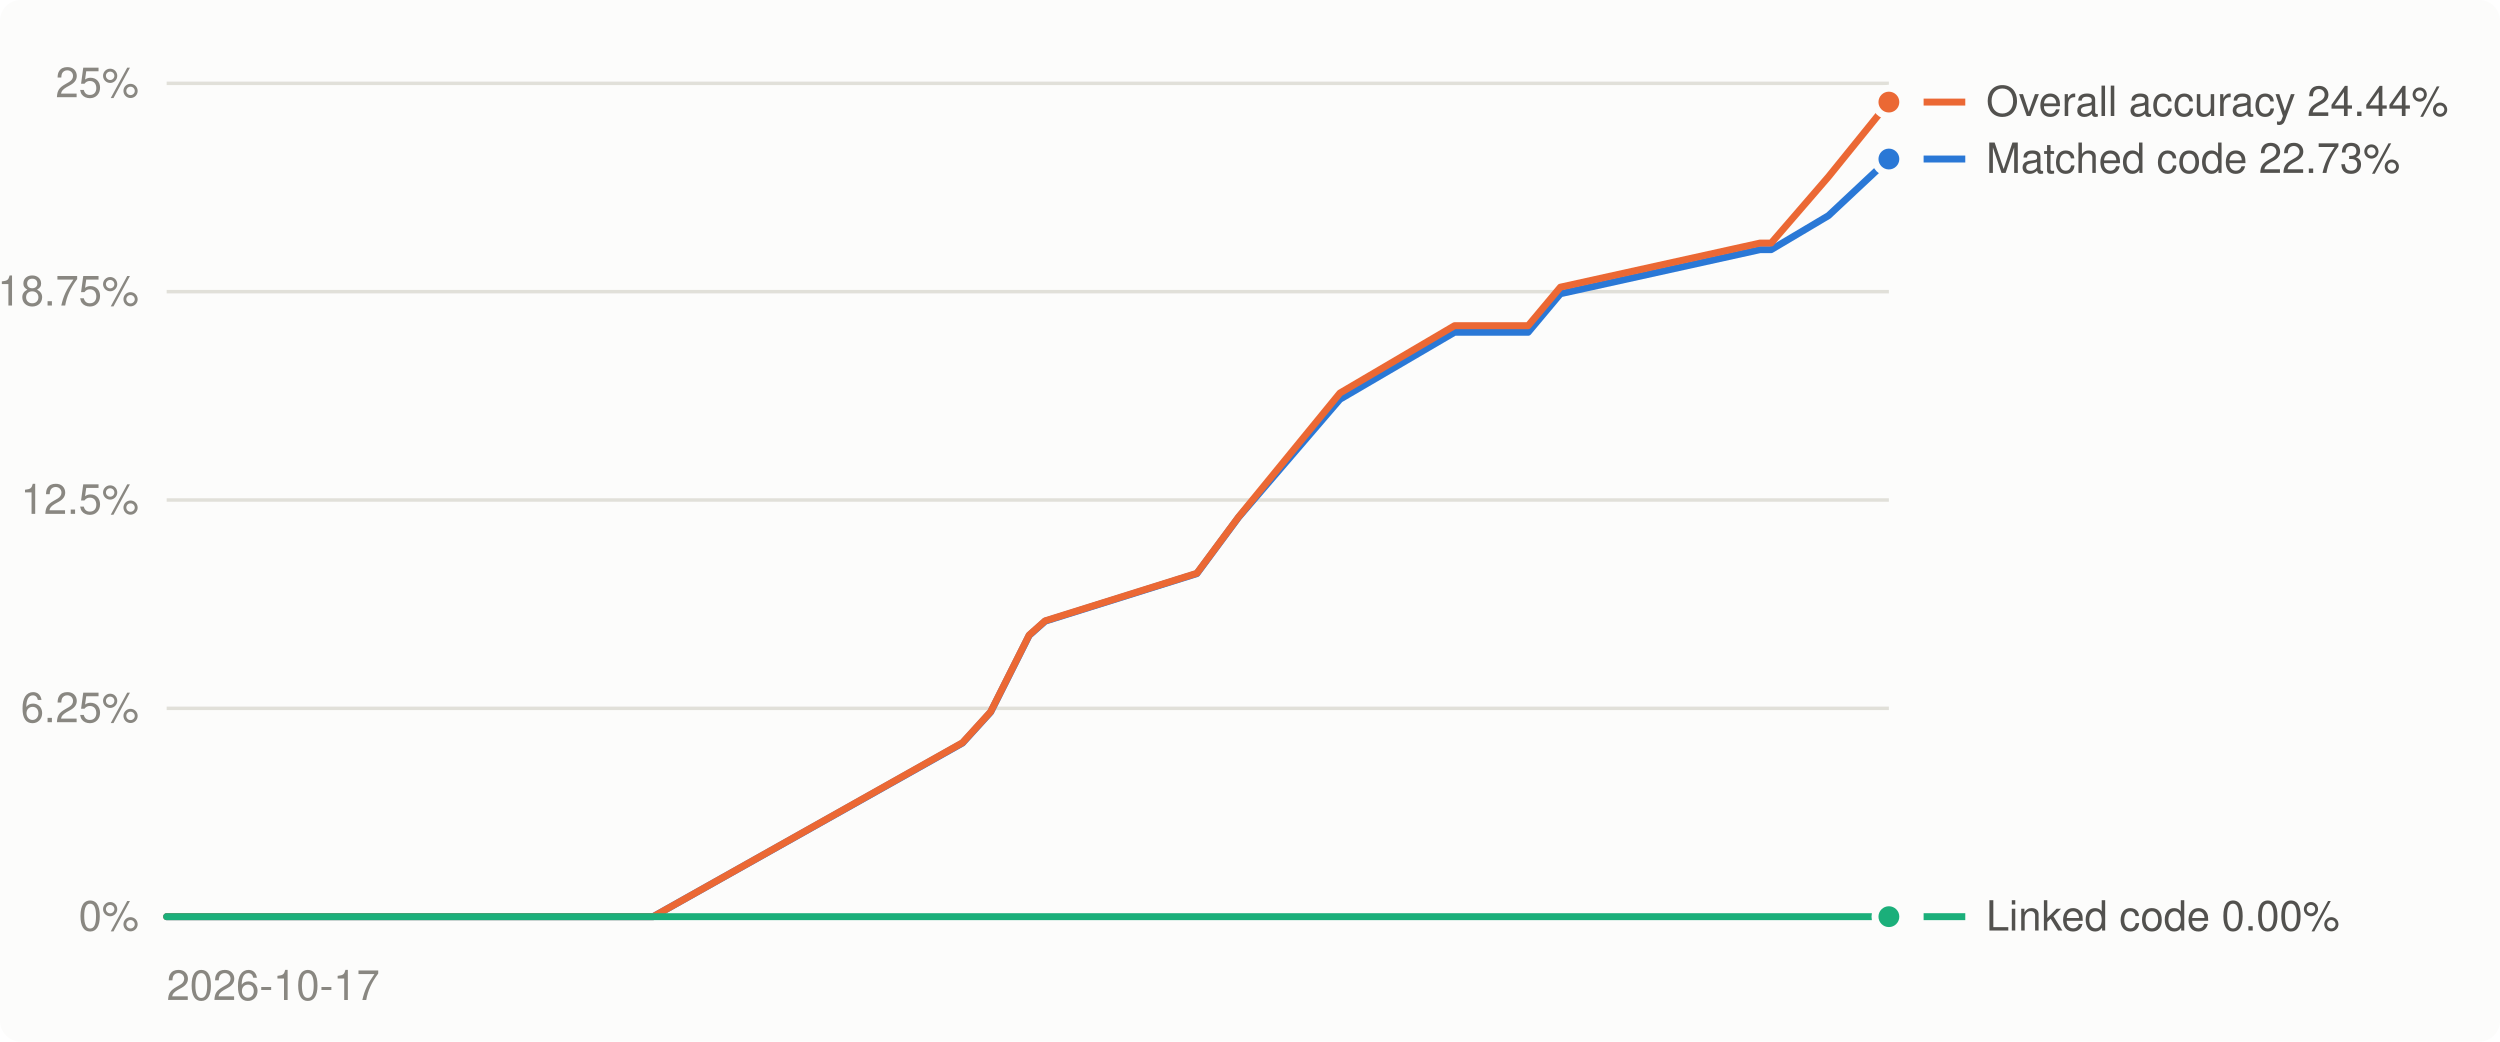
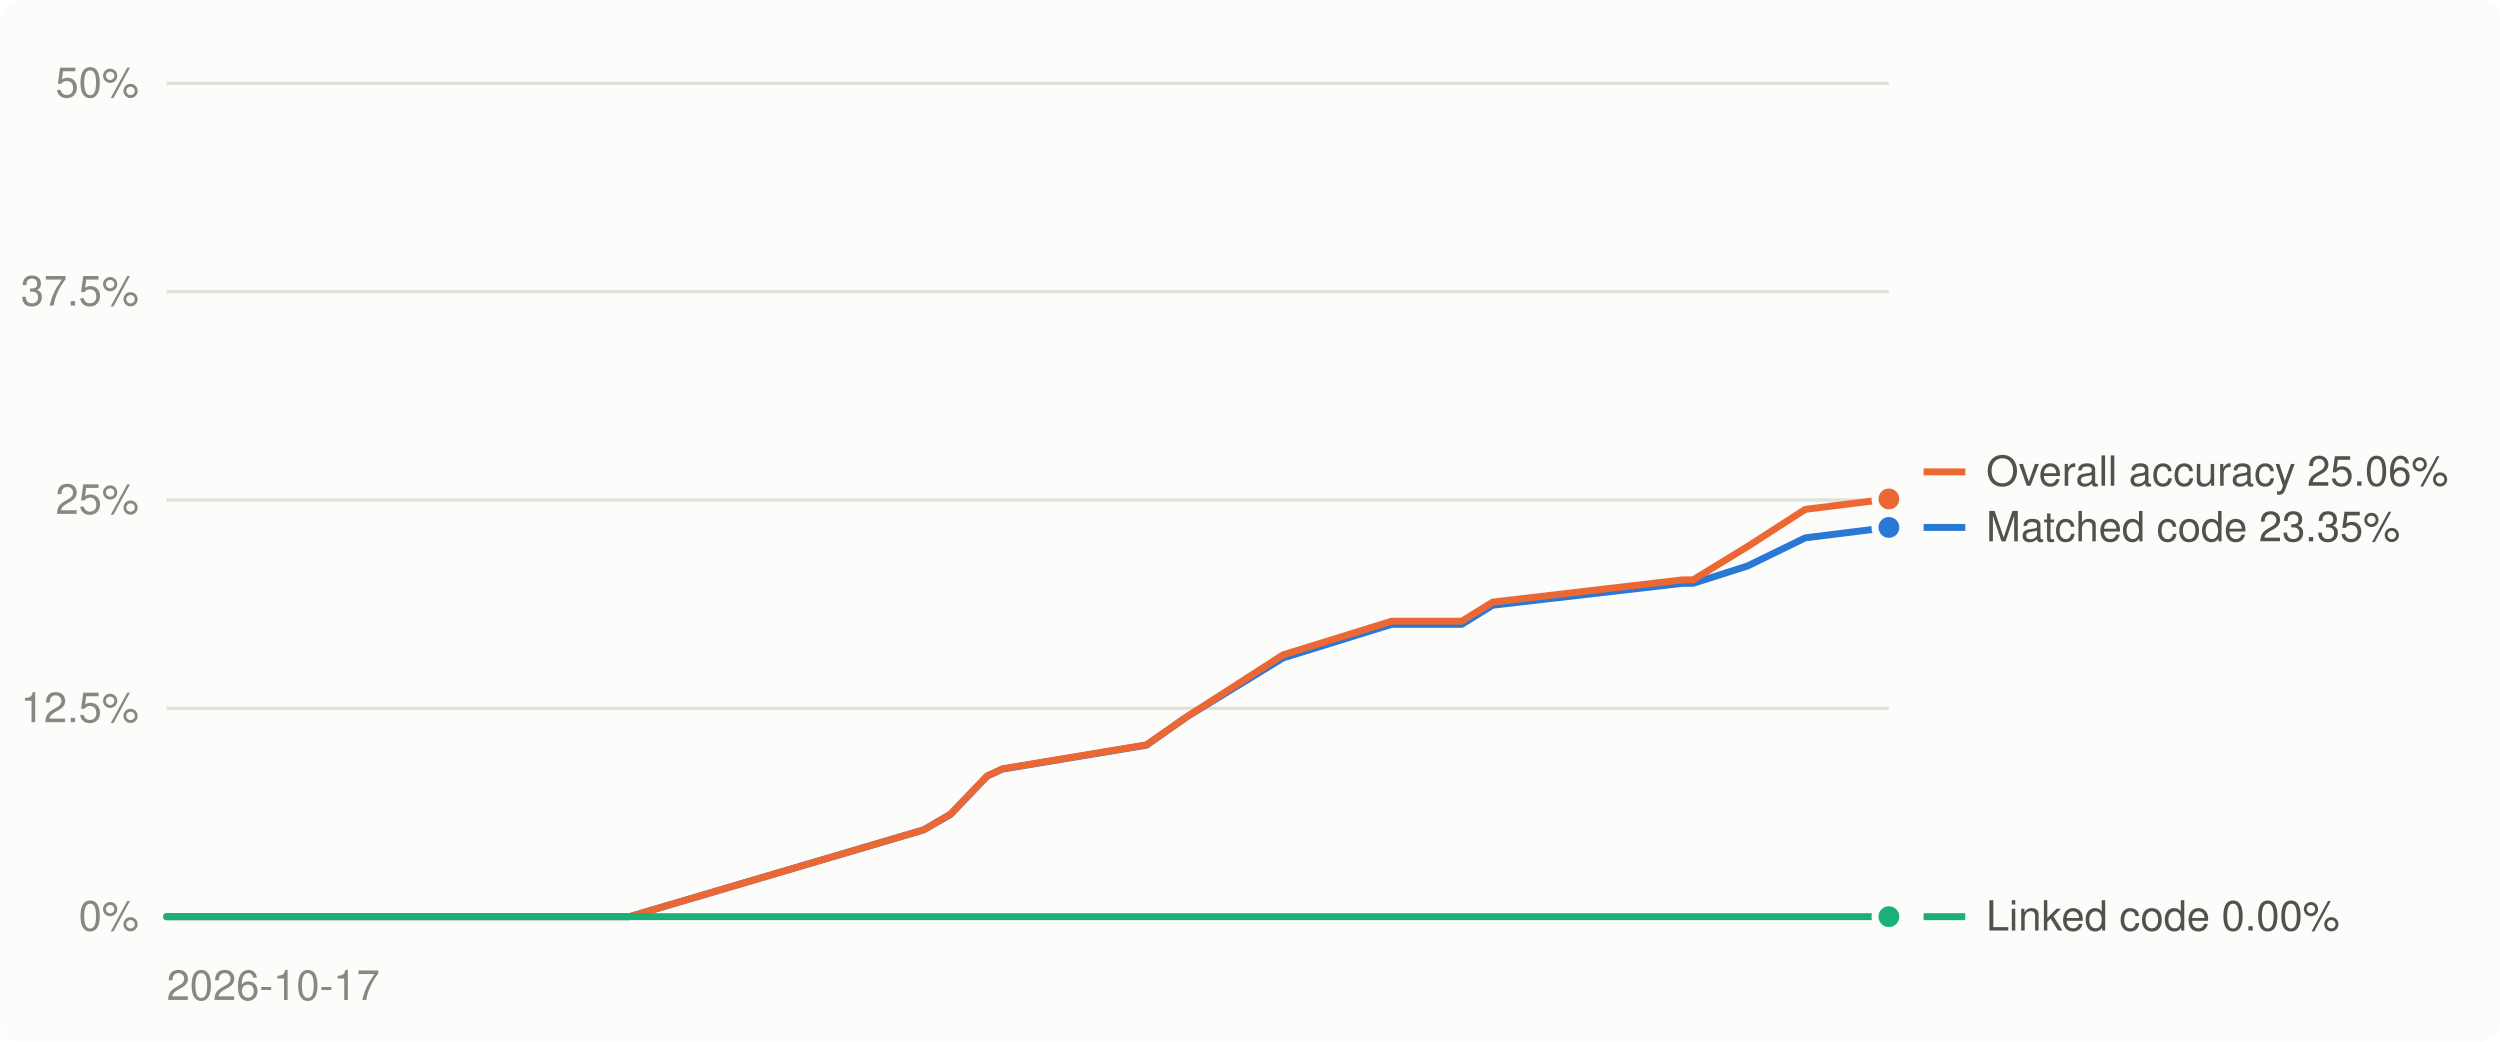
<svg xmlns="http://www.w3.org/2000/svg" viewBox="0 0 720 300" width="720" height="300" role="img" aria-label="Decompilation progress over time">
  <style>
.bg{fill:#fcfcfb}.grid{stroke:#e1e0d9}.muted{fill:#898781}.lbl{fill:#52514e}.ln0{stroke:#2a78d6}.dot0{fill:#2a78d6;stroke:#fcfcfb}.ln1{stroke:#eb6834}.dot1{fill:#eb6834;stroke:#fcfcfb}.ln2{stroke:#1baf7a}.dot2{fill:#1baf7a;stroke:#fcfcfb}
@media (prefers-color-scheme: dark){.bg{fill:#1a1a19}.grid{stroke:#2c2c2a}.muted{fill:#898781}.lbl{fill:#c3c2b7}.ln0{stroke:#3987e5}.dot0{fill:#3987e5;stroke:#1a1a19}.ln1{stroke:#d95926}.dot1{fill:#d95926;stroke:#1a1a19}.ln2{stroke:#199e70}.dot2{fill:#199e70;stroke:#1a1a19}}
text{font:12px -apple-system,BlinkMacSystemFont,'Segoe UI',Helvetica,Arial,sans-serif}
</style>
  <rect class="bg" width="720" height="300" rx="6" />
  <line x1="48" x2="544" y1="264.0" y2="264.0" class="grid" stroke-width="1" />
  <text x="40" y="268.0" class="muted" text-anchor="end">0%</text>
  <line x1="48" x2="544" y1="204.0" y2="204.0" class="grid" stroke-width="1" />
-   <text x="40" y="208.0" class="muted" text-anchor="end">6.25%</text>
+   <text x="40" y="208.0" class="muted" text-anchor="end">12.5%</text>
  <line x1="48" x2="544" y1="144.0" y2="144.0" class="grid" stroke-width="1" />
-   <text x="40" y="148.0" class="muted" text-anchor="end">12.5%</text>
+   <text x="40" y="148.0" class="muted" text-anchor="end">25%</text>
  <line x1="48" x2="544" y1="84.0" y2="84.0" class="grid" stroke-width="1" />
-   <text x="40" y="88.0" class="muted" text-anchor="end">18.75%</text>
+   <text x="40" y="88.0" class="muted" text-anchor="end">37.5%</text>
  <line x1="48" x2="544" y1="24.0" y2="24.0" class="grid" stroke-width="1" />
-   <text x="40" y="28.0" class="muted" text-anchor="end">25%</text>
+   <text x="40" y="28.0" class="muted" text-anchor="end">50%</text>
  <text class="muted" x="48.0" y="288" text-anchor="start">2026-10-17</text>
-   <polyline points="48.0,264.0 188.1,264.0 277.2,214.0 285.3,205.1 296.4,183.0 301.0,178.9 344.7,165.2 356.7,149.0 385.9,115.0 418.9,95.7 440.1,95.7 449.4,84.6 506.9,71.9 510.1,71.9 526.6,62.1 544.0,45.8" fill="none" class="ln0" stroke-width="2" stroke-linejoin="round" stroke-linecap="round" />
-   <polyline points="48.0,264.0 188.1,264.0 277.2,213.9 285.3,205.0 296.4,182.9 301.0,178.8 344.7,165.1 356.7,148.9 385.9,113.2 418.9,93.8 440.1,93.8 449.4,82.7 506.9,70.0 510.1,70.0 526.6,50.9 544.0,29.4" fill="none" class="ln1" stroke-width="2" stroke-linejoin="round" stroke-linecap="round" />
-   <polyline points="48.0,264.0 188.1,264.0 277.2,264.0 285.3,264.0 296.4,264.0 301.0,264.0 344.7,264.0 356.7,264.0 385.9,264.0 418.9,264.0 440.1,264.0 449.4,264.0 506.9,264.0 510.1,264.0 526.6,264.0 544.0,264.0" fill="none" class="ln2" stroke-width="2" stroke-linejoin="round" stroke-linecap="round" />
-   <circle cx="544.0" cy="45.8" r="4" class="dot0" stroke-width="2" />
-   <circle cx="544.0" cy="29.4" r="4" class="dot1" stroke-width="2" />
+   <polyline points="48.0,264.0 181.3,264.0 266.0,239.0 273.7,234.6 284.3,223.5 288.7,221.5 330.2,214.6 341.7,206.5 369.5,189.5 400.8,179.8 421.0,179.8 429.9,174.3 484.5,168.0 487.6,168.0 503.3,163.0 519.9,154.9 544.0,151.9" fill="none" class="ln0" stroke-width="2" stroke-linejoin="round" stroke-linecap="round" />
+   <polyline points="48.0,264.0 181.3,264.0 266.0,239.0 273.7,234.5 284.3,223.5 288.7,221.4 330.2,214.5 341.7,206.5 369.5,188.6 400.8,178.9 421.0,178.9 429.9,173.4 484.5,167.0 487.6,167.0 503.3,157.4 519.9,146.7 544.0,143.7" fill="none" class="ln1" stroke-width="2" stroke-linejoin="round" stroke-linecap="round" />
+   <polyline points="48.0,264.0 181.3,264.0 266.0,264.0 273.7,264.0 284.3,264.0 288.7,264.0 330.2,264.0 341.7,264.0 369.5,264.0 400.8,264.0 421.0,264.0 429.9,264.0 484.5,264.0 487.6,264.0 503.3,264.0 519.9,264.0 544.0,264.0" fill="none" class="ln2" stroke-width="2" stroke-linejoin="round" stroke-linecap="round" />
+   <circle cx="544.0" cy="151.9" r="4" class="dot0" stroke-width="2" />
+   <circle cx="544.0" cy="143.7" r="4" class="dot1" stroke-width="2" />
  <circle cx="544.0" cy="264.0" r="4" class="dot2" stroke-width="2" />
  <line x1="554" x2="566" y1="264.0" y2="264.0" class="ln2" stroke-width="2" />
  <text class="lbl" x="572" y="268.0">Linked code 0.00%</text>
-   <line x1="554" x2="566" y1="45.8" y2="45.8" class="ln0" stroke-width="2" />
-   <text class="lbl" x="572" y="49.8">Matched code 22.73%</text>
-   <line x1="554" x2="566" y1="29.4" y2="29.4" class="ln1" stroke-width="2" />
-   <text class="lbl" x="572" y="33.4">Overall accuracy 24.44%</text>
+   <line x1="554" x2="566" y1="151.9" y2="151.9" class="ln0" stroke-width="2" />
+   <text class="lbl" x="572" y="155.9">Matched code 23.35%</text>
+   <line x1="554" x2="566" y1="135.9" y2="135.9" class="ln1" stroke-width="2" />
+   <text class="lbl" x="572" y="139.9">Overall accuracy 25.06%</text>
</svg>
